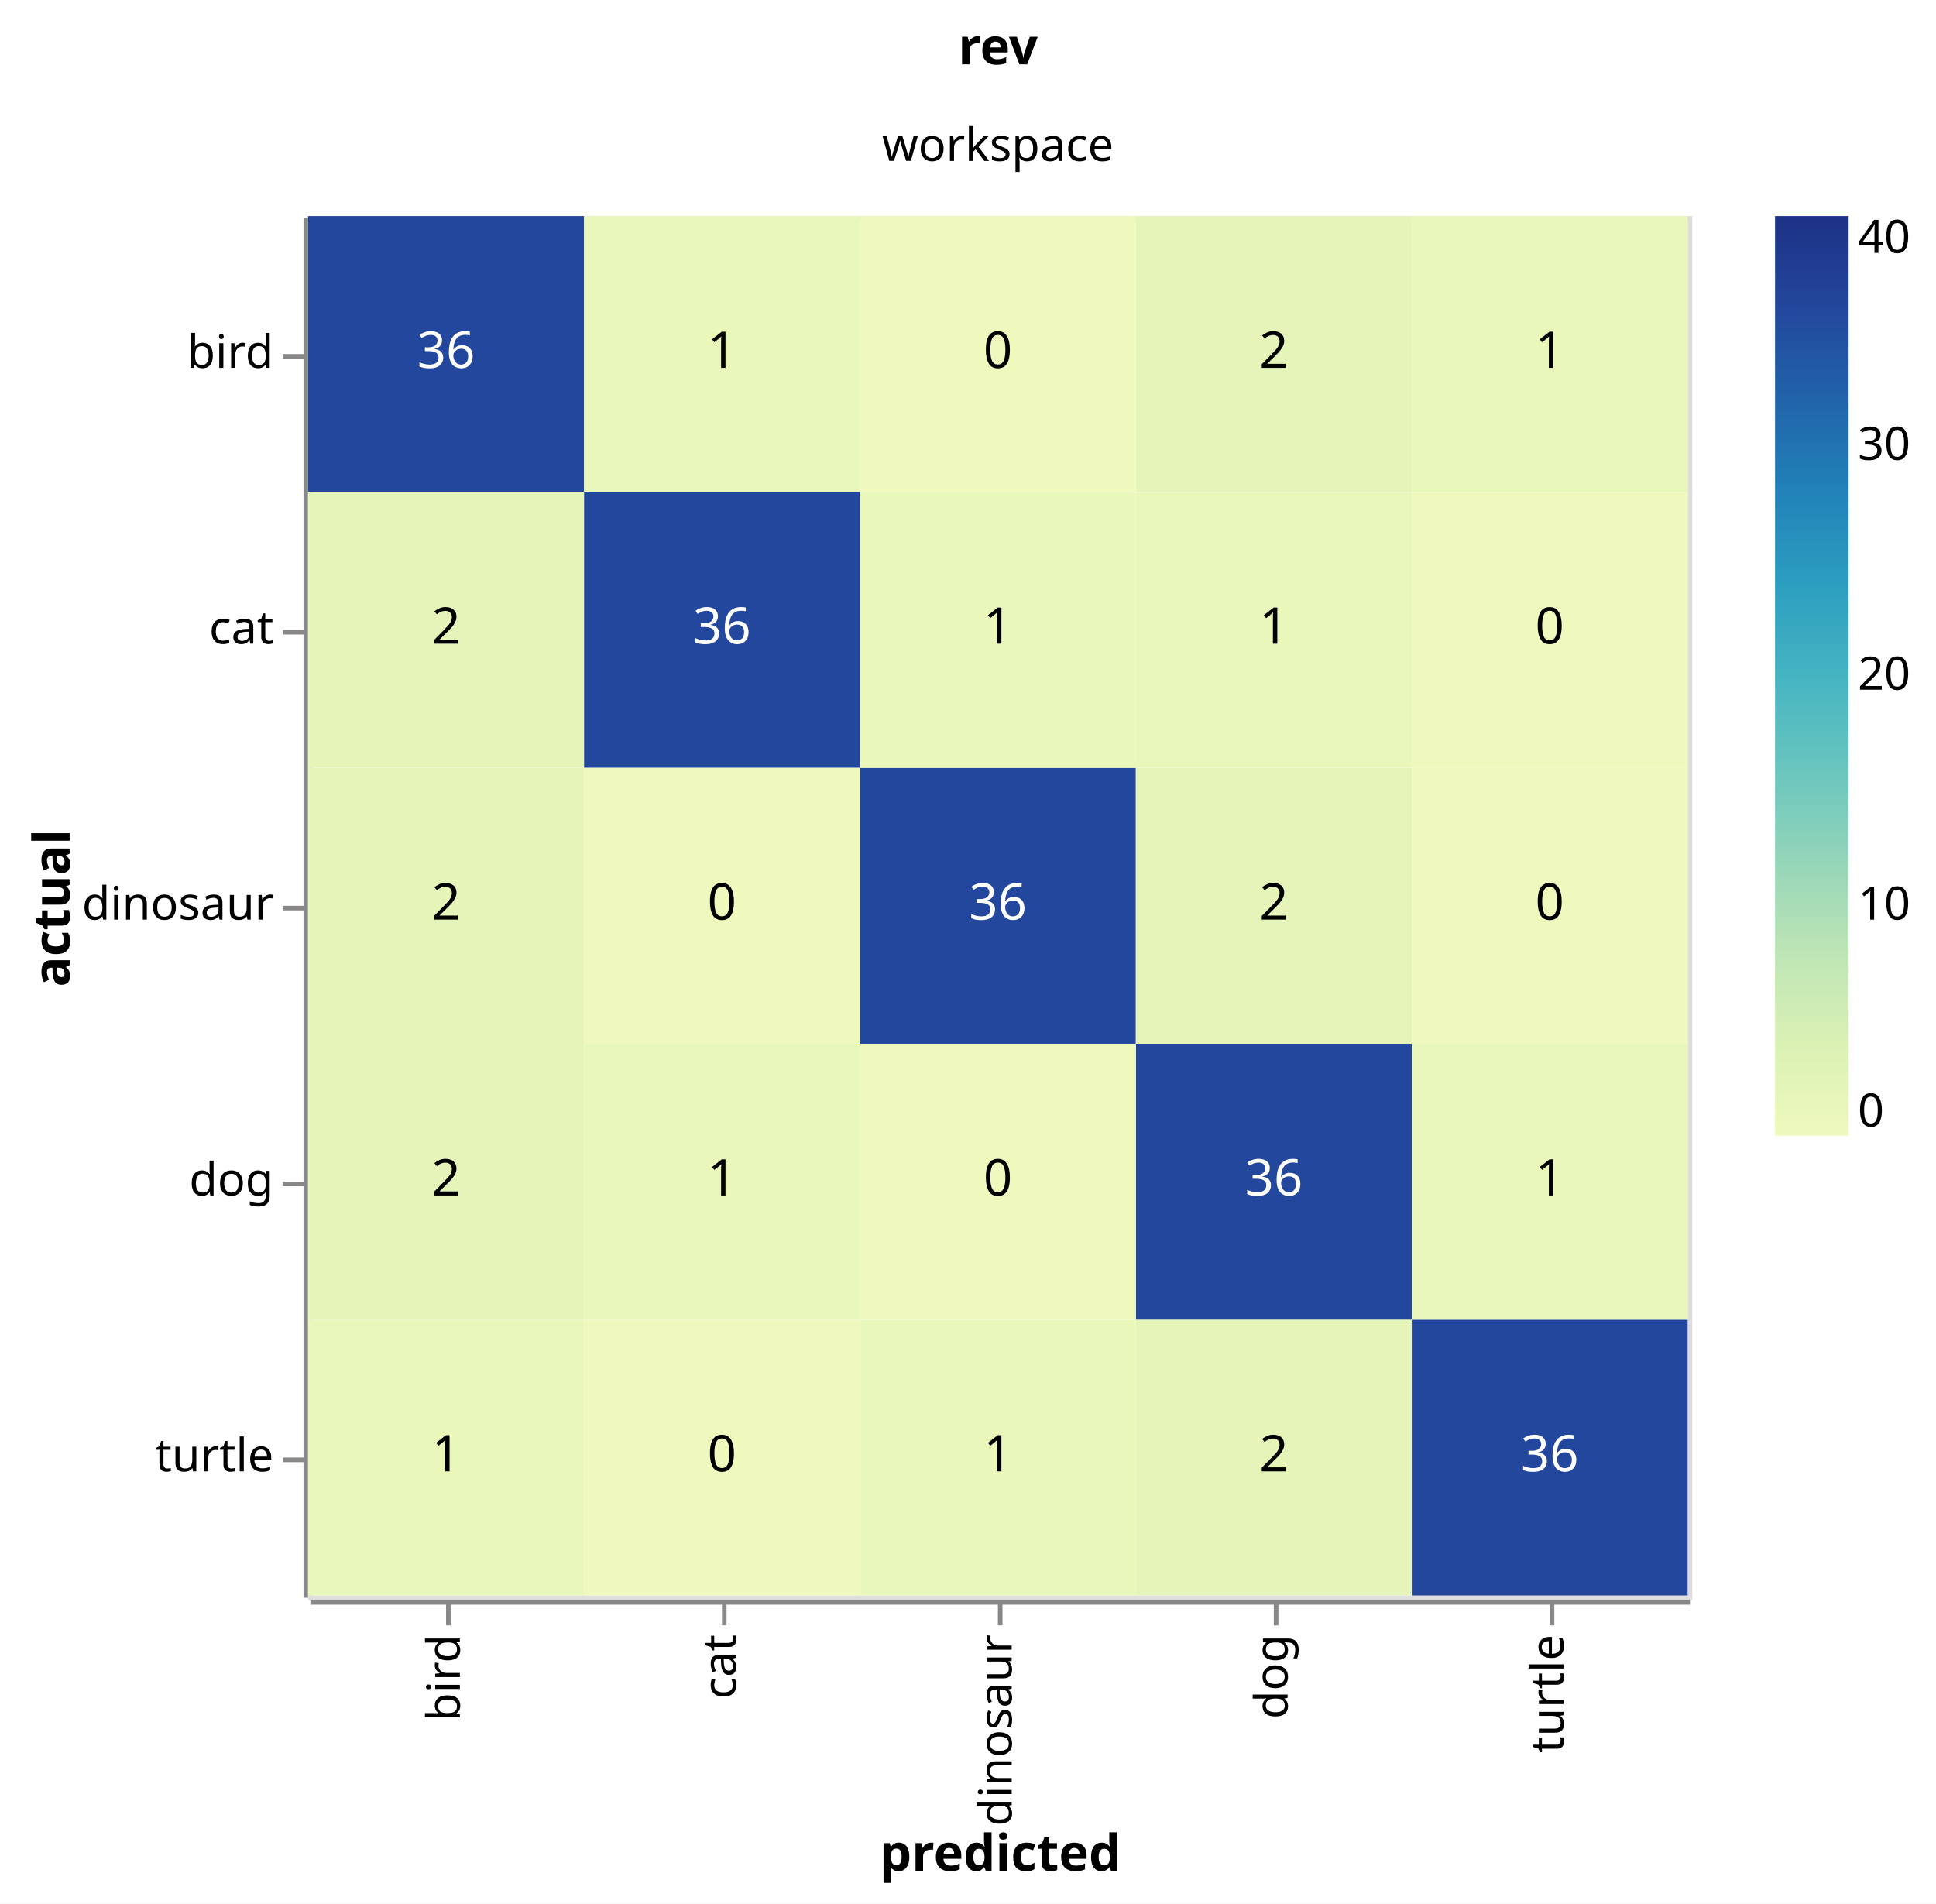
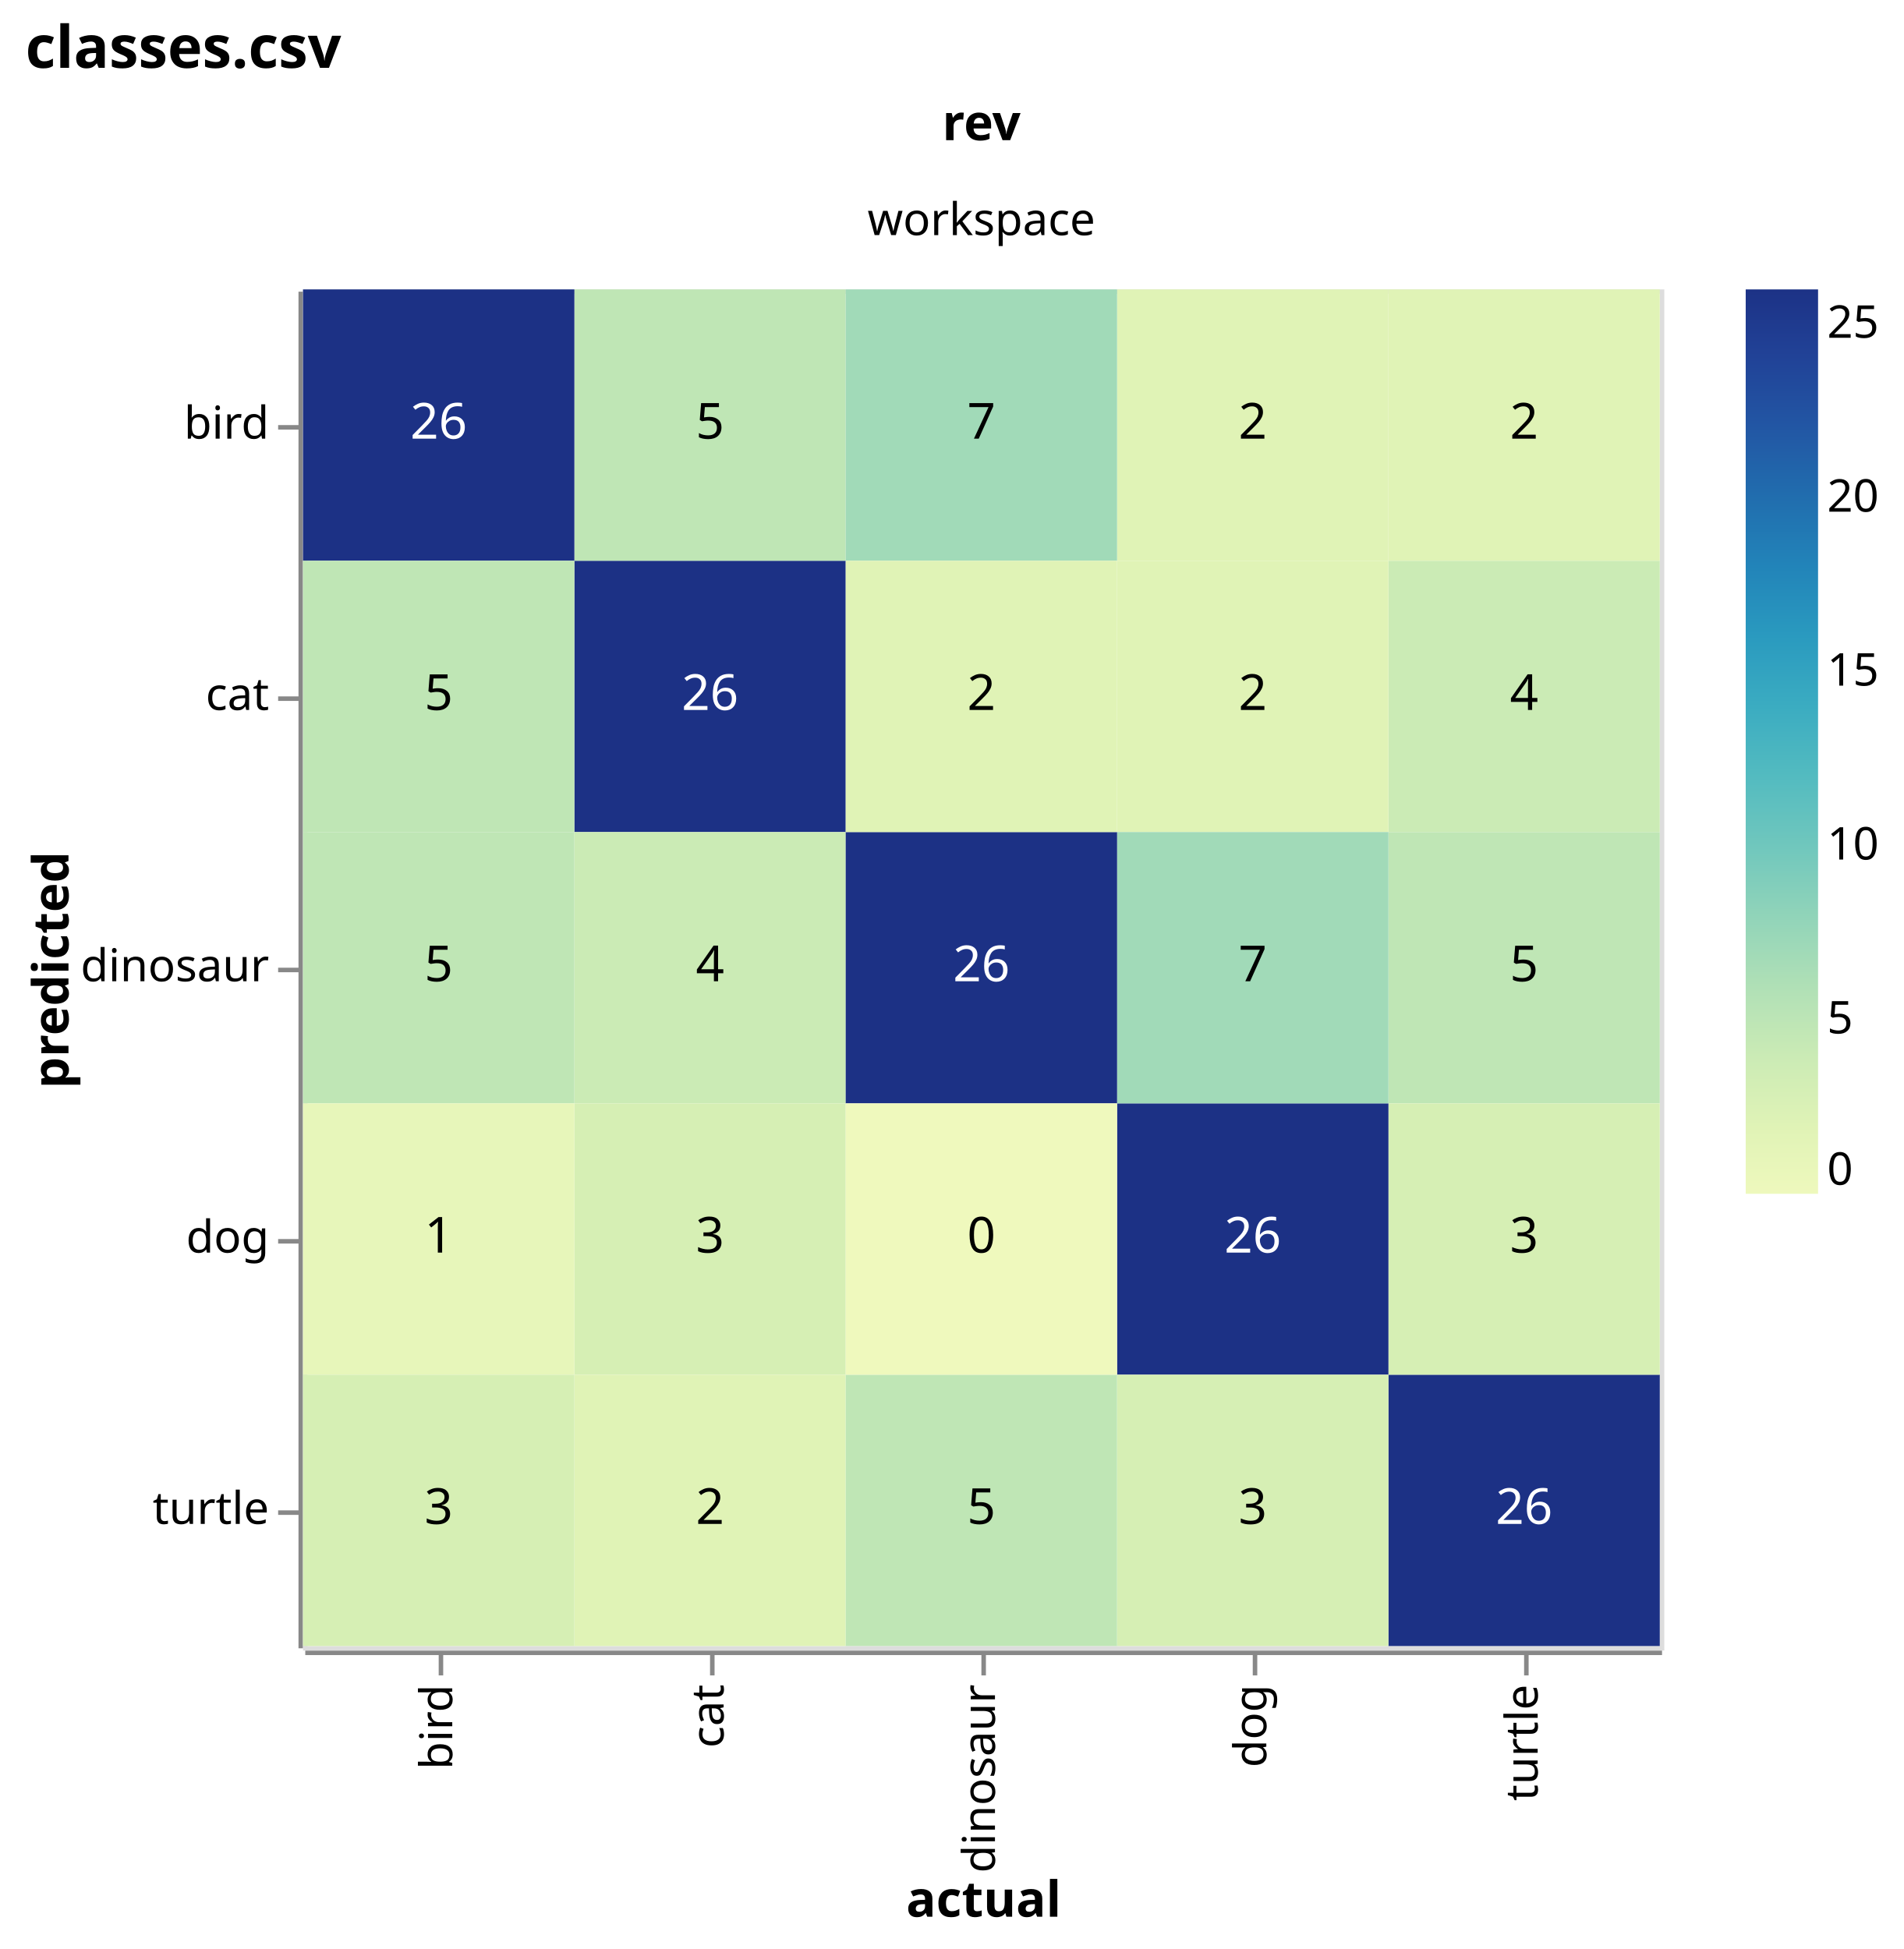
- <svg xmlns="http://www.w3.org/2000/svg" class="marks" width="421" height="414" viewBox="0 0 421 414" version="1.1">
-   <rect width="421" height="414" style="fill: white;" />
+ <svg xmlns="http://www.w3.org/2000/svg" version="1.1" class="marks" width="421" height="431" viewBox="0 0 421 431">
+   <rect width="421" height="431" fill="white" />
+   <g fill="none" stroke-miterlimit="10" transform="translate(67,64)">
+     <g class="mark-group role-frame root" role="graphics-object" aria-roledescription="group mark container">
+       <g transform="translate(0,0)">
+         <path class="background" aria-hidden="true" d="M0,0h0v0h0Z" />
+         <g>
+           <g class="mark-group role-column-title facet-title" role="graphics-object" aria-roledescription="group mark container">
+             <g transform="translate(150,-21)">
+               <path class="background" aria-hidden="true" d="M0,0h0v0h0Z" />
+               <g>
+                 <g class="mark-group role-title">
+                   <g transform="translate(0,-21)">
+                     <path class="background" aria-hidden="true" d="M0,0h0v0h0Z" pointer-events="none" />
+                     <g>
+                       <g class="mark-text role-title-text" role="graphics-symbol" aria-roledescription="title" aria-label="Title text 'rev'" pointer-events="none">
+                         <text text-anchor="middle" transform="translate(0,9)" font-family="sans-serif" font-size="11px" font-weight="bold" fill="#000" opacity="1">rev</text>
+                       </g>
+                     </g>
+                     <path class="foreground" aria-hidden="true" d="" pointer-events="none" display="none" />
+                   </g>
+                 </g>
+               </g>
+               <path class="foreground" aria-hidden="true" d="" display="none" />
+             </g>
+           </g>
+           <g class="mark-group role-row-header row_header" role="graphics-object" aria-roledescription="group mark container">
+             <g transform="translate(-1,0)">
+               <path class="background" aria-hidden="true" d="M0,0h0v300h0Z" />
+               <g>
+                 <g class="mark-group role-axis" role="graphics-symbol" aria-roledescription="axis" aria-label="Y-axis titled 'predicted' for a discrete scale with 5 values: bird, cat, dinosaur, dog, turtle">
+                   <g transform="translate(0.5,0.5)">
+                     <path class="background" aria-hidden="true" d="M0,0h0v0h0Z" pointer-events="none" />
+                     <g>
+                       <g class="mark-rule role-axis-tick" pointer-events="none">
+                         <line transform="translate(0,30)" x2="-5" y2="0" stroke="#888" stroke-width="1" opacity="1" />
+                         <line transform="translate(0,90)" x2="-5" y2="0" stroke="#888" stroke-width="1" opacity="1" />
+                         <line transform="translate(0,150)" x2="-5" y2="0" stroke="#888" stroke-width="1" opacity="1" />
+                         <line transform="translate(0,210)" x2="-5" y2="0" stroke="#888" stroke-width="1" opacity="1" />
+                         <line transform="translate(0,270)" x2="-5" y2="0" stroke="#888" stroke-width="1" opacity="1" />
+                       </g>
+                       <g class="mark-text role-axis-label" pointer-events="none">
+                         <text text-anchor="end" transform="translate(-7,32.5)" font-family="sans-serif" font-size="10px" fill="#000" opacity="1">bird</text>
+                         <text text-anchor="end" transform="translate(-7,92.5)" font-family="sans-serif" font-size="10px" fill="#000" opacity="1">cat</text>
+                         <text text-anchor="end" transform="translate(-7,152.5)" font-family="sans-serif" font-size="10px" fill="#000" opacity="1">dinosaur</text>
+                         <text text-anchor="end" transform="translate(-7,212.5)" font-family="sans-serif" font-size="10px" fill="#000" opacity="1">dog</text>
+                         <text text-anchor="end" transform="translate(-7,272.5)" font-family="sans-serif" font-size="10px" fill="#000" opacity="1">turtle</text>
+                       </g>
+                       <g class="mark-rule role-axis-domain" pointer-events="none">
+                         <line transform="translate(0,0)" x2="0" y2="300" stroke="#888" stroke-width="1" opacity="1" />
+                       </g>
+                       <g class="mark-text role-axis-title" pointer-events="none">
+                         <text text-anchor="middle" transform="translate(-49.35938,150) rotate(-90) translate(0,-2)" font-family="sans-serif" font-size="11px" font-weight="bold" fill="#000" opacity="1">predicted</text>
+                       </g>
+                     </g>
+                     <path class="foreground" aria-hidden="true" d="" pointer-events="none" display="none" />
+                   </g>
+                 </g>
+               </g>
+               <path class="foreground" aria-hidden="true" d="" display="none" />
+             </g>
+           </g>
+           <g class="mark-group role-column-footer column_footer" role="graphics-object" aria-roledescription="group mark container">
+             <g transform="translate(0,301)">
+               <path class="background" aria-hidden="true" d="M0,0h300v0h-300Z" />
+               <g>
+                 <g class="mark-group role-axis" role="graphics-symbol" aria-roledescription="axis" aria-label="X-axis titled 'actual' for a discrete scale with 5 values: bird, cat, dinosaur, dog, turtle">
+                   <g transform="translate(0.5,0.5)">
+                     <path class="background" aria-hidden="true" d="M0,0h0v0h0Z" pointer-events="none" />
+                     <g>
+                       <g class="mark-rule role-axis-tick" pointer-events="none">
+                         <line transform="translate(30,0)" x2="0" y2="5" stroke="#888" stroke-width="1" opacity="1" />
+                         <line transform="translate(90,0)" x2="0" y2="5" stroke="#888" stroke-width="1" opacity="1" />
+                         <line transform="translate(150,0)" x2="0" y2="5" stroke="#888" stroke-width="1" opacity="1" />
+                         <line transform="translate(210,0)" x2="0" y2="5" stroke="#888" stroke-width="1" opacity="1" />
+                         <line transform="translate(270,0)" x2="0" y2="5" stroke="#888" stroke-width="1" opacity="1" />
+                       </g>
+                       <g class="mark-text role-axis-label" pointer-events="none">
+                         <text text-anchor="end" transform="translate(29.5,7) rotate(270) translate(0,3)" font-family="sans-serif" font-size="10px" fill="#000" opacity="1">bird</text>
+                         <text text-anchor="end" transform="translate(89.5,7) rotate(270) translate(0,3)" font-family="sans-serif" font-size="10px" fill="#000" opacity="1">cat</text>
+                         <text text-anchor="end" transform="translate(149.5,7) rotate(270) translate(0,3)" font-family="sans-serif" font-size="10px" fill="#000" opacity="1">dinosaur</text>
+                         <text text-anchor="end" transform="translate(209.5,7) rotate(270) translate(0,3)" font-family="sans-serif" font-size="10px" fill="#000" opacity="1">dog</text>
+                         <text text-anchor="end" transform="translate(269.5,7) rotate(270) translate(0,3)" font-family="sans-serif" font-size="10px" fill="#000" opacity="1">turtle</text>
+                       </g>
+                       <g class="mark-rule role-axis-domain" pointer-events="none">
+                         <line transform="translate(0,0)" x2="300" y2="0" stroke="#888" stroke-width="1" opacity="1" />
+                       </g>
+                       <g class="mark-text role-axis-title" pointer-events="none">
+                         <text text-anchor="middle" transform="translate(150,58.35938)" font-family="sans-serif" font-size="11px" font-weight="bold" fill="#000" opacity="1">actual</text>
+                       </g>
+                     </g>
+                     <path class="foreground" aria-hidden="true" d="" pointer-events="none" display="none" />
+                   </g>
+                 </g>
+               </g>
+               <path class="foreground" aria-hidden="true" d="" display="none" />
+             </g>
+           </g>
+           <g class="mark-group role-scope cell" role="graphics-object" aria-roledescription="group mark container">
+             <g transform="translate(0,0)">
+               <path class="background" aria-hidden="true" d="M0.5,0.5h300v300h-300Z" stroke="#ddd" />
+               <g>
+                 <g class="mark-rect role-mark child_layer_0_marks" role="graphics-object" aria-roledescription="rect mark container" pointer-events="none">
+                   <path aria-label="actual: cat; predicted: cat; xy_count: 26" role="graphics-symbol" aria-roledescription="rect mark" d="M60,60h60v60h-60Z" fill="rgb(28, 49, 133)" />
+                   <path aria-label="actual: cat; predicted: dinosaur; xy_count: 4" role="graphics-symbol" aria-roledescription="rect mark" d="M60,120h60v60h-60Z" fill="rgb(203, 235, 181)" />
+                   <path aria-label="actual: cat; predicted: bird; xy_count: 5" role="graphics-symbol" aria-roledescription="rect mark" d="M60,0h60v60h-60Z" fill="rgb(191, 230, 181)" />
+                   <path aria-label="actual: cat; predicted: dog; xy_count: 3" role="graphics-symbol" aria-roledescription="rect mark" d="M60,180h60v60h-60Z" fill="rgb(214, 239, 180)" />
+                   <path aria-label="actual: cat; predicted: turtle; xy_count: 2" role="graphics-symbol" aria-roledescription="rect mark" d="M60,240h60v60h-60Z" fill="rgb(224, 243, 182)" />
+                   <path aria-label="actual: turtle; predicted: turtle; xy_count: 26" role="graphics-symbol" aria-roledescription="rect mark" d="M240,240h60v60h-60Z" fill="rgb(28, 49, 133)" />
+                   <path aria-label="actual: turtle; predicted: dinosaur; xy_count: 5" role="graphics-symbol" aria-roledescription="rect mark" d="M240,120h60v60h-60Z" fill="rgb(191, 230, 181)" />
+                   <path aria-label="actual: turtle; predicted: dog; xy_count: 3" role="graphics-symbol" aria-roledescription="rect mark" d="M240,180h60v60h-60Z" fill="rgb(214, 239, 180)" />
+                   <path aria-label="actual: turtle; predicted: cat; xy_count: 4" role="graphics-symbol" aria-roledescription="rect mark" d="M240,60h60v60h-60Z" fill="rgb(203, 235, 181)" />
+                   <path aria-label="actual: turtle; predicted: bird; xy_count: 2" role="graphics-symbol" aria-roledescription="rect mark" d="M240,0h60v60h-60Z" fill="rgb(224, 243, 182)" />
+                   <path aria-label="actual: dog; predicted: dog; xy_count: 26" role="graphics-symbol" aria-roledescription="rect mark" d="M180,180h60v60h-60Z" fill="rgb(28, 49, 133)" />
+                   <path aria-label="actual: dog; predicted: cat; xy_count: 2" role="graphics-symbol" aria-roledescription="rect mark" d="M180,60h60v60h-60Z" fill="rgb(224, 243, 182)" />
+                   <path aria-label="actual: dog; predicted: dinosaur; xy_count: 7" role="graphics-symbol" aria-roledescription="rect mark" d="M180,120h60v60h-60Z" fill="rgb(161, 218, 184)" />
+                   <path aria-label="actual: dog; predicted: bird; xy_count: 2" role="graphics-symbol" aria-roledescription="rect mark" d="M180,0h60v60h-60Z" fill="rgb(224, 243, 182)" />
+                   <path aria-label="actual: dog; predicted: turtle; xy_count: 3" role="graphics-symbol" aria-roledescription="rect mark" d="M180,240h60v60h-60Z" fill="rgb(214, 239, 180)" />
+                   <path aria-label="actual: bird; predicted: bird; xy_count: 26" role="graphics-symbol" aria-roledescription="rect mark" d="M0,0h60v60h-60Z" fill="rgb(28, 49, 133)" />
+                   <path aria-label="actual: bird; predicted: dinosaur; xy_count: 5" role="graphics-symbol" aria-roledescription="rect mark" d="M0,120h60v60h-60Z" fill="rgb(191, 230, 181)" />
+                   <path aria-label="actual: bird; predicted: dog; xy_count: 1" role="graphics-symbol" aria-roledescription="rect mark" d="M0,180h60v60h-60Z" fill="rgb(231, 246, 186)" />
+                   <path aria-label="actual: bird; predicted: turtle; xy_count: 3" role="graphics-symbol" aria-roledescription="rect mark" d="M0,240h60v60h-60Z" fill="rgb(214, 239, 180)" />
+                   <path aria-label="actual: bird; predicted: cat; xy_count: 5" role="graphics-symbol" aria-roledescription="rect mark" d="M0,60h60v60h-60Z" fill="rgb(191, 230, 181)" />
+                   <path aria-label="actual: dinosaur; predicted: dinosaur; xy_count: 26" role="graphics-symbol" aria-roledescription="rect mark" d="M120,120h60v60h-60Z" fill="rgb(28, 49, 133)" />
+                   <path aria-label="actual: dinosaur; predicted: turtle; xy_count: 5" role="graphics-symbol" aria-roledescription="rect mark" d="M120,240h60v60h-60Z" fill="rgb(191, 230, 181)" />
+                   <path aria-label="actual: dinosaur; predicted: bird; xy_count: 7" role="graphics-symbol" aria-roledescription="rect mark" d="M120,0h60v60h-60Z" fill="rgb(161, 218, 184)" />
+                   <path aria-label="actual: dinosaur; predicted: cat; xy_count: 2" role="graphics-symbol" aria-roledescription="rect mark" d="M120,60h60v60h-60Z" fill="rgb(224, 243, 182)" />
+                   <path aria-label="actual: dinosaur; predicted: dog; xy_count: 0" role="graphics-symbol" aria-roledescription="rect mark" d="M120,180h60v60h-60Z" fill="rgb(239, 249, 189)" />
+                 </g>
+                 <g class="mark-rect role-mark child_layer_1_marks" role="graphics-object" aria-roledescription="rect mark container">
+                   <path aria-label="actual: cat; predicted: cat" role="graphics-symbol" aria-roledescription="rect mark" d="M60,60h60v60h-60Z" fill="#4c78a8" opacity="0" />
+                   <path aria-label="actual: cat; predicted: dinosaur" role="graphics-symbol" aria-roledescription="rect mark" d="M60,120h60v60h-60Z" fill="#4c78a8" opacity="0" />
+                   <path aria-label="actual: cat; predicted: bird" role="graphics-symbol" aria-roledescription="rect mark" d="M60,0h60v60h-60Z" fill="#4c78a8" opacity="0" />
+                   <path aria-label="actual: cat; predicted: dog" role="graphics-symbol" aria-roledescription="rect mark" d="M60,180h60v60h-60Z" fill="#4c78a8" opacity="0" />
+                   <path aria-label="actual: cat; predicted: turtle" role="graphics-symbol" aria-roledescription="rect mark" d="M60,240h60v60h-60Z" fill="#4c78a8" opacity="0" />
+                   <path aria-label="actual: turtle; predicted: turtle" role="graphics-symbol" aria-roledescription="rect mark" d="M240,240h60v60h-60Z" fill="#4c78a8" opacity="0" />
+                   <path aria-label="actual: turtle; predicted: dinosaur" role="graphics-symbol" aria-roledescription="rect mark" d="M240,120h60v60h-60Z" fill="#4c78a8" opacity="0" />
+                   <path aria-label="actual: turtle; predicted: dog" role="graphics-symbol" aria-roledescription="rect mark" d="M240,180h60v60h-60Z" fill="#4c78a8" opacity="0" />
+                   <path aria-label="actual: turtle; predicted: cat" role="graphics-symbol" aria-roledescription="rect mark" d="M240,60h60v60h-60Z" fill="#4c78a8" opacity="0" />
+                   <path aria-label="actual: turtle; predicted: bird" role="graphics-symbol" aria-roledescription="rect mark" d="M240,0h60v60h-60Z" fill="#4c78a8" opacity="0" />
+                   <path aria-label="actual: dog; predicted: dog" role="graphics-symbol" aria-roledescription="rect mark" d="M180,180h60v60h-60Z" fill="#4c78a8" opacity="0" />
+                   <path aria-label="actual: dog; predicted: cat" role="graphics-symbol" aria-roledescription="rect mark" d="M180,60h60v60h-60Z" fill="#4c78a8" opacity="0" />
+                   <path aria-label="actual: dog; predicted: dinosaur" role="graphics-symbol" aria-roledescription="rect mark" d="M180,120h60v60h-60Z" fill="#4c78a8" opacity="0" />
+                   <path aria-label="actual: dog; predicted: bird" role="graphics-symbol" aria-roledescription="rect mark" d="M180,0h60v60h-60Z" fill="#4c78a8" opacity="0" />
+                   <path aria-label="actual: dog; predicted: turtle" role="graphics-symbol" aria-roledescription="rect mark" d="M180,240h60v60h-60Z" fill="#4c78a8" opacity="0" />
+                   <path aria-label="actual: bird; predicted: bird" role="graphics-symbol" aria-roledescription="rect mark" d="M0,0h60v60h-60Z" fill="#4c78a8" opacity="0" />
+                   <path aria-label="actual: bird; predicted: dinosaur" role="graphics-symbol" aria-roledescription="rect mark" d="M0,120h60v60h-60Z" fill="#4c78a8" opacity="0" />
+                   <path aria-label="actual: bird; predicted: dog" role="graphics-symbol" aria-roledescription="rect mark" d="M0,180h60v60h-60Z" fill="#4c78a8" opacity="0" />
+                   <path aria-label="actual: bird; predicted: turtle" role="graphics-symbol" aria-roledescription="rect mark" d="M0,240h60v60h-60Z" fill="#4c78a8" opacity="0" />
+                   <path aria-label="actual: bird; predicted: cat" role="graphics-symbol" aria-roledescription="rect mark" d="M0,60h60v60h-60Z" fill="#4c78a8" opacity="0" />
+                   <path aria-label="actual: dinosaur; predicted: dinosaur" role="graphics-symbol" aria-roledescription="rect mark" d="M120,120h60v60h-60Z" fill="#4c78a8" opacity="0" />
+                   <path aria-label="actual: dinosaur; predicted: turtle" role="graphics-symbol" aria-roledescription="rect mark" d="M120,240h60v60h-60Z" fill="#4c78a8" opacity="0" />
+                   <path aria-label="actual: dinosaur; predicted: bird" role="graphics-symbol" aria-roledescription="rect mark" d="M120,0h60v60h-60Z" fill="#4c78a8" opacity="0" />
+                   <path aria-label="actual: dinosaur; predicted: cat" role="graphics-symbol" aria-roledescription="rect mark" d="M120,60h60v60h-60Z" fill="#4c78a8" opacity="0" />
+                   <path aria-label="actual: dinosaur; predicted: dog" role="graphics-symbol" aria-roledescription="rect mark" d="M120,180h60v60h-60Z" fill="#4c78a8" opacity="0" />
+                 </g>
+                 <g class="mark-rect role-mark child_layer_2_layer_0_marks" role="graphics-symbol" aria-roledescription="rect mark container" pointer-events="none" />
+                 <g class="mark-text role-mark child_layer_3_marks" role="graphics-object" aria-roledescription="text mark container" pointer-events="none">
+                   <text aria-label="actual: cat; predicted: cat; xy_count: 26" role="graphics-symbol" aria-roledescription="text mark" text-anchor="middle" transform="translate(90,93)" font-family="sans-serif" font-size="11px" fill="white">26</text>
+                   <text aria-label="actual: cat; predicted: dinosaur; xy_count: 4" role="graphics-symbol" aria-roledescription="text mark" text-anchor="middle" transform="translate(90,153)" font-family="sans-serif" font-size="11px" fill="black">4</text>
+                   <text aria-label="actual: cat; predicted: bird; xy_count: 5" role="graphics-symbol" aria-roledescription="text mark" text-anchor="middle" transform="translate(90,33)" font-family="sans-serif" font-size="11px" fill="black">5</text>
+                   <text aria-label="actual: cat; predicted: dog; xy_count: 3" role="graphics-symbol" aria-roledescription="text mark" text-anchor="middle" transform="translate(90,213)" font-family="sans-serif" font-size="11px" fill="black">3</text>
+                   <text aria-label="actual: cat; predicted: turtle; xy_count: 2" role="graphics-symbol" aria-roledescription="text mark" text-anchor="middle" transform="translate(90,273)" font-family="sans-serif" font-size="11px" fill="black">2</text>
+                   <text aria-label="actual: turtle; predicted: turtle; xy_count: 26" role="graphics-symbol" aria-roledescription="text mark" text-anchor="middle" transform="translate(270,273)" font-family="sans-serif" font-size="11px" fill="white">26</text>
+                   <text aria-label="actual: turtle; predicted: dinosaur; xy_count: 5" role="graphics-symbol" aria-roledescription="text mark" text-anchor="middle" transform="translate(270,153)" font-family="sans-serif" font-size="11px" fill="black">5</text>
+                   <text aria-label="actual: turtle; predicted: dog; xy_count: 3" role="graphics-symbol" aria-roledescription="text mark" text-anchor="middle" transform="translate(270,213)" font-family="sans-serif" font-size="11px" fill="black">3</text>
+                   <text aria-label="actual: turtle; predicted: cat; xy_count: 4" role="graphics-symbol" aria-roledescription="text mark" text-anchor="middle" transform="translate(270,93)" font-family="sans-serif" font-size="11px" fill="black">4</text>
+                   <text aria-label="actual: turtle; predicted: bird; xy_count: 2" role="graphics-symbol" aria-roledescription="text mark" text-anchor="middle" transform="translate(270,33)" font-family="sans-serif" font-size="11px" fill="black">2</text>
+                   <text aria-label="actual: dog; predicted: dog; xy_count: 26" role="graphics-symbol" aria-roledescription="text mark" text-anchor="middle" transform="translate(210,213)" font-family="sans-serif" font-size="11px" fill="white">26</text>
+                   <text aria-label="actual: dog; predicted: cat; xy_count: 2" role="graphics-symbol" aria-roledescription="text mark" text-anchor="middle" transform="translate(210,93)" font-family="sans-serif" font-size="11px" fill="black">2</text>
+                   <text aria-label="actual: dog; predicted: dinosaur; xy_count: 7" role="graphics-symbol" aria-roledescription="text mark" text-anchor="middle" transform="translate(210,153)" font-family="sans-serif" font-size="11px" fill="black">7</text>
+                   <text aria-label="actual: dog; predicted: bird; xy_count: 2" role="graphics-symbol" aria-roledescription="text mark" text-anchor="middle" transform="translate(210,33)" font-family="sans-serif" font-size="11px" fill="black">2</text>
+                   <text aria-label="actual: dog; predicted: turtle; xy_count: 3" role="graphics-symbol" aria-roledescription="text mark" text-anchor="middle" transform="translate(210,273)" font-family="sans-serif" font-size="11px" fill="black">3</text>
+                   <text aria-label="actual: bird; predicted: bird; xy_count: 26" role="graphics-symbol" aria-roledescription="text mark" text-anchor="middle" transform="translate(30,33)" font-family="sans-serif" font-size="11px" fill="white">26</text>
+                   <text aria-label="actual: bird; predicted: dinosaur; xy_count: 5" role="graphics-symbol" aria-roledescription="text mark" text-anchor="middle" transform="translate(30,153)" font-family="sans-serif" font-size="11px" fill="black">5</text>
+                   <text aria-label="actual: bird; predicted: dog; xy_count: 1" role="graphics-symbol" aria-roledescription="text mark" text-anchor="middle" transform="translate(30,213)" font-family="sans-serif" font-size="11px" fill="black">1</text>
+                   <text aria-label="actual: bird; predicted: turtle; xy_count: 3" role="graphics-symbol" aria-roledescription="text mark" text-anchor="middle" transform="translate(30,273)" font-family="sans-serif" font-size="11px" fill="black">3</text>
+                   <text aria-label="actual: bird; predicted: cat; xy_count: 5" role="graphics-symbol" aria-roledescription="text mark" text-anchor="middle" transform="translate(30,93)" font-family="sans-serif" font-size="11px" fill="black">5</text>
+                   <text aria-label="actual: dinosaur; predicted: dinosaur; xy_count: 26" role="graphics-symbol" aria-roledescription="text mark" text-anchor="middle" transform="translate(150,153)" font-family="sans-serif" font-size="11px" fill="white">26</text>
+                   <text aria-label="actual: dinosaur; predicted: turtle; xy_count: 5" role="graphics-symbol" aria-roledescription="text mark" text-anchor="middle" transform="translate(150,273)" font-family="sans-serif" font-size="11px" fill="black">5</text>
+                   <text aria-label="actual: dinosaur; predicted: bird; xy_count: 7" role="graphics-symbol" aria-roledescription="text mark" text-anchor="middle" transform="translate(150,33)" font-family="sans-serif" font-size="11px" fill="black">7</text>
+                   <text aria-label="actual: dinosaur; predicted: cat; xy_count: 2" role="graphics-symbol" aria-roledescription="text mark" text-anchor="middle" transform="translate(150,93)" font-family="sans-serif" font-size="11px" fill="black">2</text>
+                   <text aria-label="actual: dinosaur; predicted: dog; xy_count: 0" role="graphics-symbol" aria-roledescription="text mark" text-anchor="middle" transform="translate(150,213)" font-family="sans-serif" font-size="11px" fill="black">0</text>
+                 </g>
+                 <g class="mark-group role-title">
+                   <g transform="translate(150,-20)">
+                     <path class="background" aria-hidden="true" d="M0,0h0v0h0Z" pointer-events="none" />
+                     <g>
+                       <g class="mark-text role-title-text" role="graphics-symbol" aria-roledescription="title" aria-label="Title text 'workspace'" pointer-events="none">
+                         <text text-anchor="middle" transform="translate(0,8)" font-family="sans-serif" font-size="10px" fill="#000" opacity="1">workspace</text>
+                       </g>
+                     </g>
+                     <path class="foreground" aria-hidden="true" d="" pointer-events="none" display="none" />
+                   </g>
+                 </g>
+               </g>
+               <path class="foreground" aria-hidden="true" d="" display="none" />
+             </g>
+           </g>
+           <g class="mark-group role-legend" role="graphics-symbol" aria-roledescription="legend" aria-label="Gradient legend for fill color with values from 0 to 26">
+             <g transform="translate(319,0)">
+               <path class="background" aria-hidden="true" d="M0,0h30v200h-30Z" pointer-events="none" />
+               <g>
+                 <g class="mark-group role-legend-entry">
+                   <g transform="translate(0,0)">
+                     <path class="background" aria-hidden="true" d="M0,0h0v0h0Z" pointer-events="none" />
+                     <g>
+                       <g class="mark-rect role-legend-gradient" pointer-events="none">
+                         <path d="M0,0h16v200h-16Z" fill="url(#gradient_0)" stroke="#ddd" stroke-width="0" opacity="1" />
+                       </g>
+                       <g class="mark-text role-legend-label" pointer-events="none">
+                         <text text-anchor="start" transform="translate(18,198)" font-family="sans-serif" font-size="10px" fill="#000" opacity="1">0</text>
+                         <text text-anchor="start" transform="translate(18,164.5385)" font-family="sans-serif" font-size="10px" fill="#000" opacity="1">5</text>
+                         <text text-anchor="start" transform="translate(18,126.0769)" font-family="sans-serif" font-size="10px" fill="#000" opacity="1">10</text>
+                         <text text-anchor="start" transform="translate(18,87.61538)" font-family="sans-serif" font-size="10px" fill="#000" opacity="1">15</text>
+                         <text text-anchor="start" transform="translate(18,49.15385)" font-family="sans-serif" font-size="10px" fill="#000" opacity="1">20</text>
+                         <text text-anchor="start" transform="translate(18,10.69231)" font-family="sans-serif" font-size="10px" fill="#000" opacity="1">25</text>
+                       </g>
+                     </g>
+                     <path class="foreground" aria-hidden="true" d="" pointer-events="none" display="none" />
+                   </g>
+                 </g>
+               </g>
+               <path class="foreground" aria-hidden="true" d="" pointer-events="none" display="none" />
+             </g>
+           </g>
+           <g class="mark-group role-title">
+             <g transform="translate(-61.35938,-59)">
+               <path class="background" aria-hidden="true" d="M0,0h0v0h0Z" pointer-events="none" />
+               <g>
+                 <g class="mark-text role-title-text" role="graphics-symbol" aria-roledescription="title" aria-label="Title text 'classes.csv'" pointer-events="none">
+                   <text text-anchor="start" transform="translate(0,10)" font-family="sans-serif" font-size="13px" font-weight="bold" fill="#000" opacity="1">classes.csv</text>
+                 </g>
+               </g>
+               <path class="foreground" aria-hidden="true" d="" pointer-events="none" display="none" />
+             </g>
+           </g>
+         </g>
+         <path class="foreground" aria-hidden="true" d="" display="none" />
+       </g>
+     </g>
+   </g>
  <defs>
    <linearGradient id="gradient_0" x1="0" x2="0" y1="1" y2="0">
      <stop offset="0" stop-color="rgb(239, 249, 189)" />
-       <stop offset="0.05" stop-color="rgb(229, 245, 185)" />
-       <stop offset="0.1" stop-color="rgb(219, 241, 180)" />
-       <stop offset="0.15" stop-color="rgb(204, 235, 181)" />
-       <stop offset="0.2" stop-color="rgb(189, 229, 181)" />
-       <stop offset="0.25" stop-color="rgb(169, 221, 183)" />
-       <stop offset="0.3" stop-color="rgb(148, 213, 185)" />
-       <stop offset="0.35" stop-color="rgb(126, 205, 188)" />
-       <stop offset="0.4" stop-color="rgb(105, 197, 190)" />
-       <stop offset="0.45" stop-color="rgb(87, 189, 192)" />
-       <stop offset="0.5" stop-color="rgb(69, 180, 194)" />
-       <stop offset="0.55" stop-color="rgb(57, 169, 193)" />
-       <stop offset="0.6" stop-color="rgb(44, 158, 192)" />
-       <stop offset="0.65" stop-color="rgb(39, 144, 188)" />
-       <stop offset="0.7" stop-color="rgb(33, 130, 184)" />
-       <stop offset="0.75" stop-color="rgb(33, 115, 177)" />
-       <stop offset="0.8" stop-color="rgb(33, 99, 170)" />
-       <stop offset="0.85" stop-color="rgb(34, 85, 163)" />
-       <stop offset="0.9" stop-color="rgb(35, 71, 156)" />
-       <stop offset="0.95" stop-color="rgb(32, 60, 145)" />
+       <stop offset="0.077" stop-color="rgb(224, 243, 182)" />
+       <stop offset="0.154" stop-color="rgb(203, 235, 181)" />
+       <stop offset="0.231" stop-color="rgb(176, 224, 182)" />
+       <stop offset="0.308" stop-color="rgb(145, 212, 185)" />
+       <stop offset="0.385" stop-color="rgb(112, 199, 189)" />
+       <stop offset="0.462" stop-color="rgb(83, 187, 192)" />
+       <stop offset="0.538" stop-color="rgb(59, 172, 193)" />
+       <stop offset="0.615" stop-color="rgb(42, 154, 191)" />
+       <stop offset="0.692" stop-color="rgb(34, 132, 185)" />
+       <stop offset="0.769" stop-color="rgb(33, 109, 174)" />
+       <stop offset="0.846" stop-color="rgb(34, 86, 164)" />
+       <stop offset="0.923" stop-color="rgb(33, 66, 151)" />
      <stop offset="1" stop-color="rgb(28, 49, 133)" />
    </linearGradient>
  </defs>
-   <g transform="translate(67,47)">
-     <g class="mark-group role-frame root">
-       <g transform="translate(0,0)">
-         <path class="background" d="M0,0h0v0h0Z" style="fill: none;" />
-         <g>
-           <g class="mark-group role-column-title facet-title">
-             <g transform="translate(150,-21)">
-               <path class="background" d="M0,0h0v0h0Z" style="fill: none;" />
-               <g>
-                 <g class="mark-group role-title">
-                   <g transform="translate(0,-21)">
-                     <path class="background" d="M0,0h0v0h0Z" style="pointer-events: none; fill: none;" />
-                     <g>
-                       <g class="mark-text role-title-text" style="pointer-events: none;">
-                         <text text-anchor="middle" transform="translate(0,9)" style="font-family: sans-serif; font-size: 11px; font-weight: bold; fill: #000; opacity: 1;">rev</text>
-                       </g>
-                     </g>
-                     <path class="foreground" d="" style="pointer-events: none; display: none; fill: none;" />
-                   </g>
-                 </g>
-               </g>
-               <path class="foreground" d="" style="display: none; fill: none;" />
-             </g>
-           </g>
-           <g class="mark-group role-row-header row_header">
-             <g transform="translate(-1,0)">
-               <path class="background" d="M0,0h0v300h0Z" style="fill: none;" />
-               <g>
-                 <g class="mark-group role-axis">
-                   <g transform="translate(0.5,0.5)">
-                     <path class="background" d="M0,0h0v0h0Z" style="pointer-events: none; fill: none;" />
-                     <g>
-                       <g class="mark-rule role-axis-tick" style="pointer-events: none;">
-                         <line transform="translate(0,30)" x2="-5" y2="0" style="fill: none; stroke: #888; stroke-width: 1; opacity: 1;" />
-                         <line transform="translate(0,90)" x2="-5" y2="0" style="fill: none; stroke: #888; stroke-width: 1; opacity: 1;" />
-                         <line transform="translate(0,150)" x2="-5" y2="0" style="fill: none; stroke: #888; stroke-width: 1; opacity: 1;" />
-                         <line transform="translate(0,210)" x2="-5" y2="0" style="fill: none; stroke: #888; stroke-width: 1; opacity: 1;" />
-                         <line transform="translate(0,270)" x2="-5" y2="0" style="fill: none; stroke: #888; stroke-width: 1; opacity: 1;" />
-                       </g>
-                       <g class="mark-text role-axis-label" style="pointer-events: none;">
-                         <text text-anchor="end" transform="translate(-7,32.5)" style="font-family: sans-serif; font-size: 10px; fill: #000; opacity: 1;">bird</text>
-                         <text text-anchor="end" transform="translate(-7,92.5)" style="font-family: sans-serif; font-size: 10px; fill: #000; opacity: 1;">cat</text>
-                         <text text-anchor="end" transform="translate(-7,152.5)" style="font-family: sans-serif; font-size: 10px; fill: #000; opacity: 1;">dinosaur</text>
-                         <text text-anchor="end" transform="translate(-7,212.5)" style="font-family: sans-serif; font-size: 10px; fill: #000; opacity: 1;">dog</text>
-                         <text text-anchor="end" transform="translate(-7,272.5)" style="font-family: sans-serif; font-size: 10px; fill: #000; opacity: 1;">turtle</text>
-                       </g>
-                       <g class="mark-rule role-axis-domain" style="pointer-events: none;">
-                         <line transform="translate(0,0)" x2="0" y2="300" style="fill: none; stroke: #888; stroke-width: 1; opacity: 1;" />
-                       </g>
-                       <g class="mark-text role-axis-title" style="pointer-events: none;">
-                         <text text-anchor="middle" transform="translate(-49.35938,150) rotate(-90) translate(0,-2)" style="font-family: sans-serif; font-size: 11px; font-weight: bold; fill: #000; opacity: 1;">actual</text>
-                       </g>
-                     </g>
-                     <path class="foreground" d="" style="pointer-events: none; display: none; fill: none;" />
-                   </g>
-                 </g>
-               </g>
-               <path class="foreground" d="" style="display: none; fill: none;" />
-             </g>
-           </g>
-           <g class="mark-group role-column-footer column_footer">
-             <g transform="translate(0,301)">
-               <path class="background" d="M0,0h300v0h-300Z" style="fill: none;" />
-               <g>
-                 <g class="mark-group role-axis">
-                   <g transform="translate(0.5,0.5)">
-                     <path class="background" d="M0,0h0v0h0Z" style="pointer-events: none; fill: none;" />
-                     <g>
-                       <g class="mark-rule role-axis-tick" style="pointer-events: none;">
-                         <line transform="translate(30,0)" x2="0" y2="5" style="fill: none; stroke: #888; stroke-width: 1; opacity: 1;" />
-                         <line transform="translate(90,0)" x2="0" y2="5" style="fill: none; stroke: #888; stroke-width: 1; opacity: 1;" />
-                         <line transform="translate(150,0)" x2="0" y2="5" style="fill: none; stroke: #888; stroke-width: 1; opacity: 1;" />
-                         <line transform="translate(210,0)" x2="0" y2="5" style="fill: none; stroke: #888; stroke-width: 1; opacity: 1;" />
-                         <line transform="translate(270,0)" x2="0" y2="5" style="fill: none; stroke: #888; stroke-width: 1; opacity: 1;" />
-                       </g>
-                       <g class="mark-text role-axis-label" style="pointer-events: none;">
-                         <text text-anchor="end" transform="translate(29.5,7) rotate(270) translate(0,3)" style="font-family: sans-serif; font-size: 10px; fill: #000; opacity: 1;">bird</text>
-                         <text text-anchor="end" transform="translate(89.5,7) rotate(270) translate(0,3)" style="font-family: sans-serif; font-size: 10px; fill: #000; opacity: 1;">cat</text>
-                         <text text-anchor="end" transform="translate(149.5,7) rotate(270) translate(0,3)" style="font-family: sans-serif; font-size: 10px; fill: #000; opacity: 1;">dinosaur</text>
-                         <text text-anchor="end" transform="translate(209.5,7) rotate(270) translate(0,3)" style="font-family: sans-serif; font-size: 10px; fill: #000; opacity: 1;">dog</text>
-                         <text text-anchor="end" transform="translate(269.5,7) rotate(270) translate(0,3)" style="font-family: sans-serif; font-size: 10px; fill: #000; opacity: 1;">turtle</text>
-                       </g>
-                       <g class="mark-rule role-axis-domain" style="pointer-events: none;">
-                         <line transform="translate(0,0)" x2="300" y2="0" style="fill: none; stroke: #888; stroke-width: 1; opacity: 1;" />
-                       </g>
-                       <g class="mark-text role-axis-title" style="pointer-events: none;">
-                         <text text-anchor="middle" transform="translate(150,58.35938)" style="font-family: sans-serif; font-size: 11px; font-weight: bold; fill: #000; opacity: 1;">predicted</text>
-                       </g>
-                     </g>
-                     <path class="foreground" d="" style="pointer-events: none; display: none; fill: none;" />
-                   </g>
-                 </g>
-               </g>
-               <path class="foreground" d="" style="display: none; fill: none;" />
-             </g>
-           </g>
-           <g class="mark-group role-scope cell">
-             <g transform="translate(0,0)">
-               <path class="background" d="M0.5,0.5h300v300h-300Z" style="fill: none; stroke: #ddd;" />
-               <g>
-                 <g class="mark-rect role-mark child_layer_0_marks">
-                   <path d="M120,120h60v60h-60Z" style="fill: rgb(35, 71, 156);" />
-                   <path d="M0,120h60v60h-60Z" style="fill: rgb(229, 245, 185);" />
-                   <path d="M180,120h60v60h-60Z" style="fill: rgb(229, 245, 185);" />
-                   <path d="M0,0h60v60h-60Z" style="fill: rgb(35, 71, 156);" />
-                   <path d="M240,0h60v60h-60Z" style="fill: rgb(234, 247, 187);" />
-                   <path d="M180,0h60v60h-60Z" style="fill: rgb(229, 245, 185);" />
-                   <path d="M60,0h60v60h-60Z" style="fill: rgb(234, 247, 187);" />
-                   <path d="M240,240h60v60h-60Z" style="fill: rgb(35, 71, 156);" />
-                   <path d="M180,240h60v60h-60Z" style="fill: rgb(229, 245, 185);" />
-                   <path d="M0,240h60v60h-60Z" style="fill: rgb(234, 247, 187);" />
-                   <path d="M120,240h60v60h-60Z" style="fill: rgb(234, 247, 187);" />
-                   <path d="M180,180h60v60h-60Z" style="fill: rgb(35, 71, 156);" />
-                   <path d="M0,180h60v60h-60Z" style="fill: rgb(229, 245, 185);" />
-                   <path d="M60,180h60v60h-60Z" style="fill: rgb(234, 247, 187);" />
-                   <path d="M240,180h60v60h-60Z" style="fill: rgb(234, 247, 187);" />
-                   <path d="M60,60h60v60h-60Z" style="fill: rgb(35, 71, 156);" />
-                   <path d="M0,60h60v60h-60Z" style="fill: rgb(229, 245, 185);" />
-                   <path d="M180,60h60v60h-60Z" style="fill: rgb(234, 247, 187);" />
-                   <path d="M120,60h60v60h-60Z" style="fill: rgb(234, 247, 187);" />
-                   <path d="M240,120h60v60h-60Z" style="fill: rgb(239, 249, 189);" />
-                   <path d="M60,120h60v60h-60Z" style="fill: rgb(239, 249, 189);" />
-                   <path d="M120,0h60v60h-60Z" style="fill: rgb(239, 249, 189);" />
-                   <path d="M60,240h60v60h-60Z" style="fill: rgb(239, 249, 189);" />
-                   <path d="M120,180h60v60h-60Z" style="fill: rgb(239, 249, 189);" />
-                   <path d="M240,60h60v60h-60Z" style="fill: rgb(239, 249, 189);" />
-                 </g>
-                 <g class="mark-text role-mark child_layer_1_marks">
-                   <text text-anchor="middle" transform="translate(150,153)" style="font-family: sans-serif; font-size: 11px; fill: white;">36</text>
-                   <text text-anchor="middle" transform="translate(30,153)" style="font-family: sans-serif; font-size: 11px; fill: black;">2</text>
-                   <text text-anchor="middle" transform="translate(210,153)" style="font-family: sans-serif; font-size: 11px; fill: black;">2</text>
-                   <text text-anchor="middle" transform="translate(30,33)" style="font-family: sans-serif; font-size: 11px; fill: white;">36</text>
-                   <text text-anchor="middle" transform="translate(270,33)" style="font-family: sans-serif; font-size: 11px; fill: black;">1</text>
-                   <text text-anchor="middle" transform="translate(210,33)" style="font-family: sans-serif; font-size: 11px; fill: black;">2</text>
-                   <text text-anchor="middle" transform="translate(90,33)" style="font-family: sans-serif; font-size: 11px; fill: black;">1</text>
-                   <text text-anchor="middle" transform="translate(270,273)" style="font-family: sans-serif; font-size: 11px; fill: white;">36</text>
-                   <text text-anchor="middle" transform="translate(210,273)" style="font-family: sans-serif; font-size: 11px; fill: black;">2</text>
-                   <text text-anchor="middle" transform="translate(30,273)" style="font-family: sans-serif; font-size: 11px; fill: black;">1</text>
-                   <text text-anchor="middle" transform="translate(150,273)" style="font-family: sans-serif; font-size: 11px; fill: black;">1</text>
-                   <text text-anchor="middle" transform="translate(210,213)" style="font-family: sans-serif; font-size: 11px; fill: white;">36</text>
-                   <text text-anchor="middle" transform="translate(30,213)" style="font-family: sans-serif; font-size: 11px; fill: black;">2</text>
-                   <text text-anchor="middle" transform="translate(90,213)" style="font-family: sans-serif; font-size: 11px; fill: black;">1</text>
-                   <text text-anchor="middle" transform="translate(270,213)" style="font-family: sans-serif; font-size: 11px; fill: black;">1</text>
-                   <text text-anchor="middle" transform="translate(90,93)" style="font-family: sans-serif; font-size: 11px; fill: white;">36</text>
-                   <text text-anchor="middle" transform="translate(30,93)" style="font-family: sans-serif; font-size: 11px; fill: black;">2</text>
-                   <text text-anchor="middle" transform="translate(210,93)" style="font-family: sans-serif; font-size: 11px; fill: black;">1</text>
-                   <text text-anchor="middle" transform="translate(150,93)" style="font-family: sans-serif; font-size: 11px; fill: black;">1</text>
-                   <text text-anchor="middle" transform="translate(270,153)" style="font-family: sans-serif; font-size: 11px; fill: black;">0</text>
-                   <text text-anchor="middle" transform="translate(90,153)" style="font-family: sans-serif; font-size: 11px; fill: black;">0</text>
-                   <text text-anchor="middle" transform="translate(150,33)" style="font-family: sans-serif; font-size: 11px; fill: black;">0</text>
-                   <text text-anchor="middle" transform="translate(90,273)" style="font-family: sans-serif; font-size: 11px; fill: black;">0</text>
-                   <text text-anchor="middle" transform="translate(150,213)" style="font-family: sans-serif; font-size: 11px; fill: black;">0</text>
-                   <text text-anchor="middle" transform="translate(270,93)" style="font-family: sans-serif; font-size: 11px; fill: black;">0</text>
-                 </g>
-                 <g class="mark-group role-title">
-                   <g transform="translate(150,-20)">
-                     <path class="background" d="M0,0h0v0h0Z" style="pointer-events: none; fill: none;" />
-                     <g>
-                       <g class="mark-text role-title-text" style="pointer-events: none;">
-                         <text text-anchor="middle" transform="translate(0,8)" style="font-family: sans-serif; font-size: 10px; fill: #000; opacity: 1;">workspace</text>
-                       </g>
-                     </g>
-                     <path class="foreground" d="" style="pointer-events: none; display: none; fill: none;" />
-                   </g>
-                 </g>
-               </g>
-               <path class="foreground" d="" style="display: none; fill: none;" />
-             </g>
-           </g>
-           <g class="mark-group role-legend">
-             <g transform="translate(319,0)">
-               <path class="background" d="M0,0h30v200h-30Z" style="pointer-events: none; fill: none;" />
-               <g>
-                 <g class="mark-group role-legend-entry">
-                   <g transform="translate(0,0)">
-                     <path class="background" d="M0,0h0v0h0Z" style="pointer-events: none; fill: none;" />
-                     <g>
-                       <g class="mark-rect role-legend-gradient" style="pointer-events: none;">
-                         <path d="M0,0h16v200h-16Z" style="fill: url(#gradient_0); stroke: #ddd; stroke-width: 0; opacity: 1;" />
-                       </g>
-                       <g class="mark-text role-legend-label" style="pointer-events: none;">
-                         <text text-anchor="start" transform="translate(18,198)" style="font-family: sans-serif; font-size: 10px; fill: #000; opacity: 1;">0</text>
-                         <text text-anchor="start" transform="translate(18,153)" style="font-family: sans-serif; font-size: 10px; fill: #000; opacity: 1;">10</text>
-                         <text text-anchor="start" transform="translate(18,103)" style="font-family: sans-serif; font-size: 10px; fill: #000; opacity: 1;">20</text>
-                         <text text-anchor="start" transform="translate(18,53)" style="font-family: sans-serif; font-size: 10px; fill: #000; opacity: 1;">30</text>
-                         <text text-anchor="start" transform="translate(18,8)" style="font-family: sans-serif; font-size: 10px; fill: #000; opacity: 1;">40</text>
-                       </g>
-                     </g>
-                     <path class="foreground" d="" style="pointer-events: none; display: none; fill: none;" />
-                   </g>
-                 </g>
-               </g>
-               <path class="foreground" d="" style="pointer-events: none; display: none; fill: none;" />
-             </g>
-           </g>
-         </g>
-         <path class="foreground" d="" style="display: none; fill: none;" />
-       </g>
-     </g>
-   </g>
</svg>
